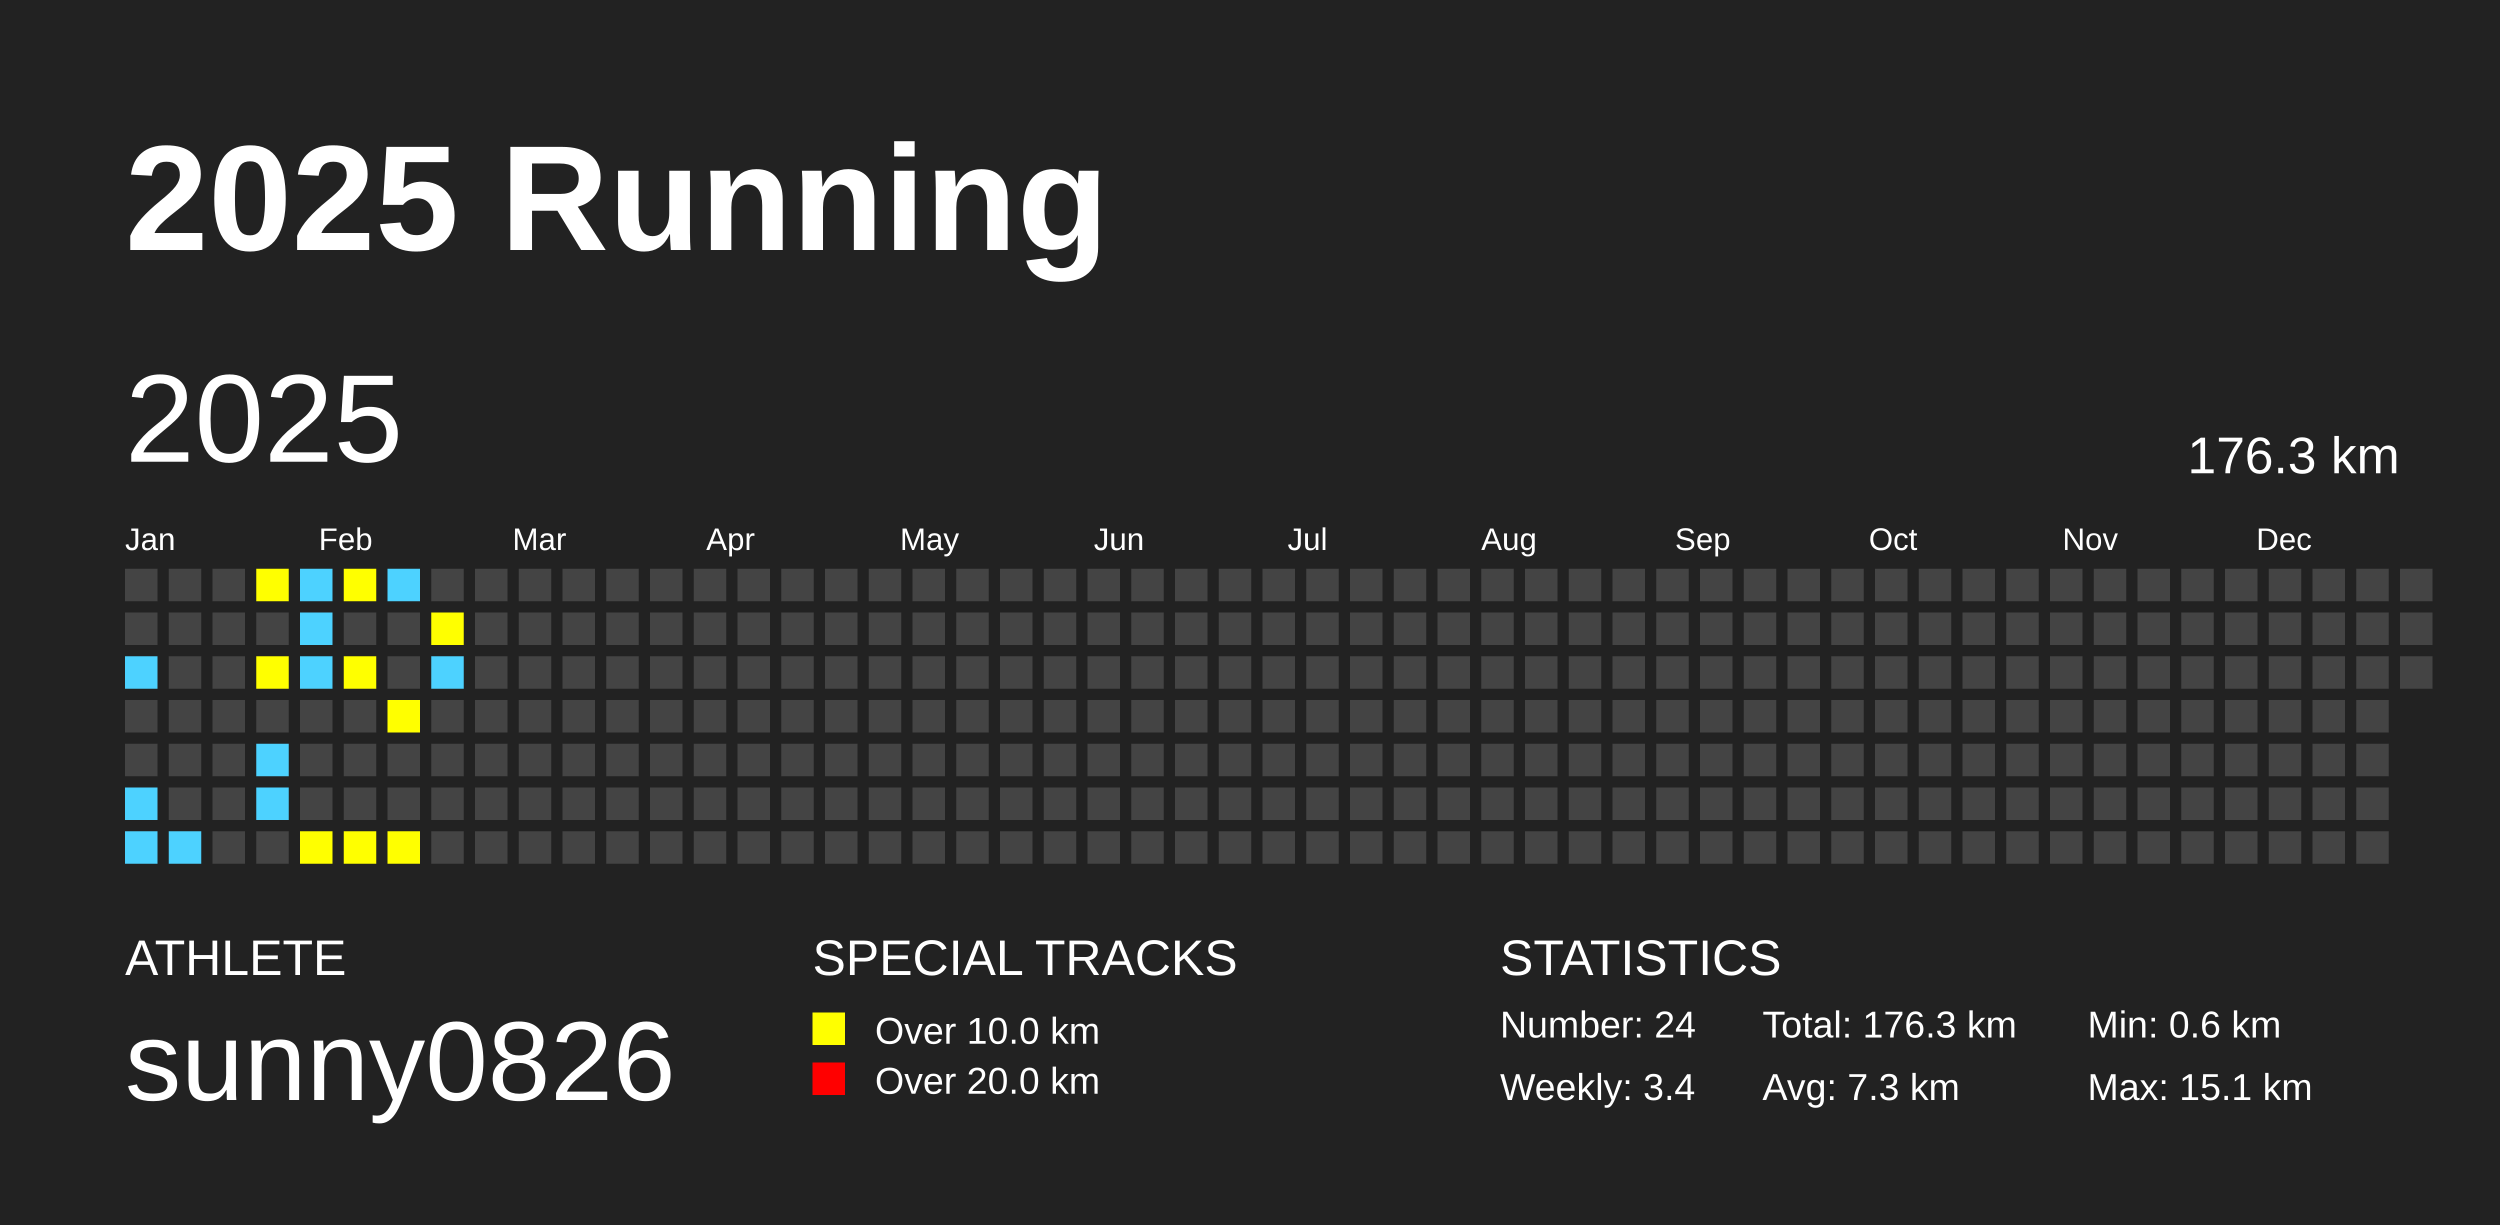
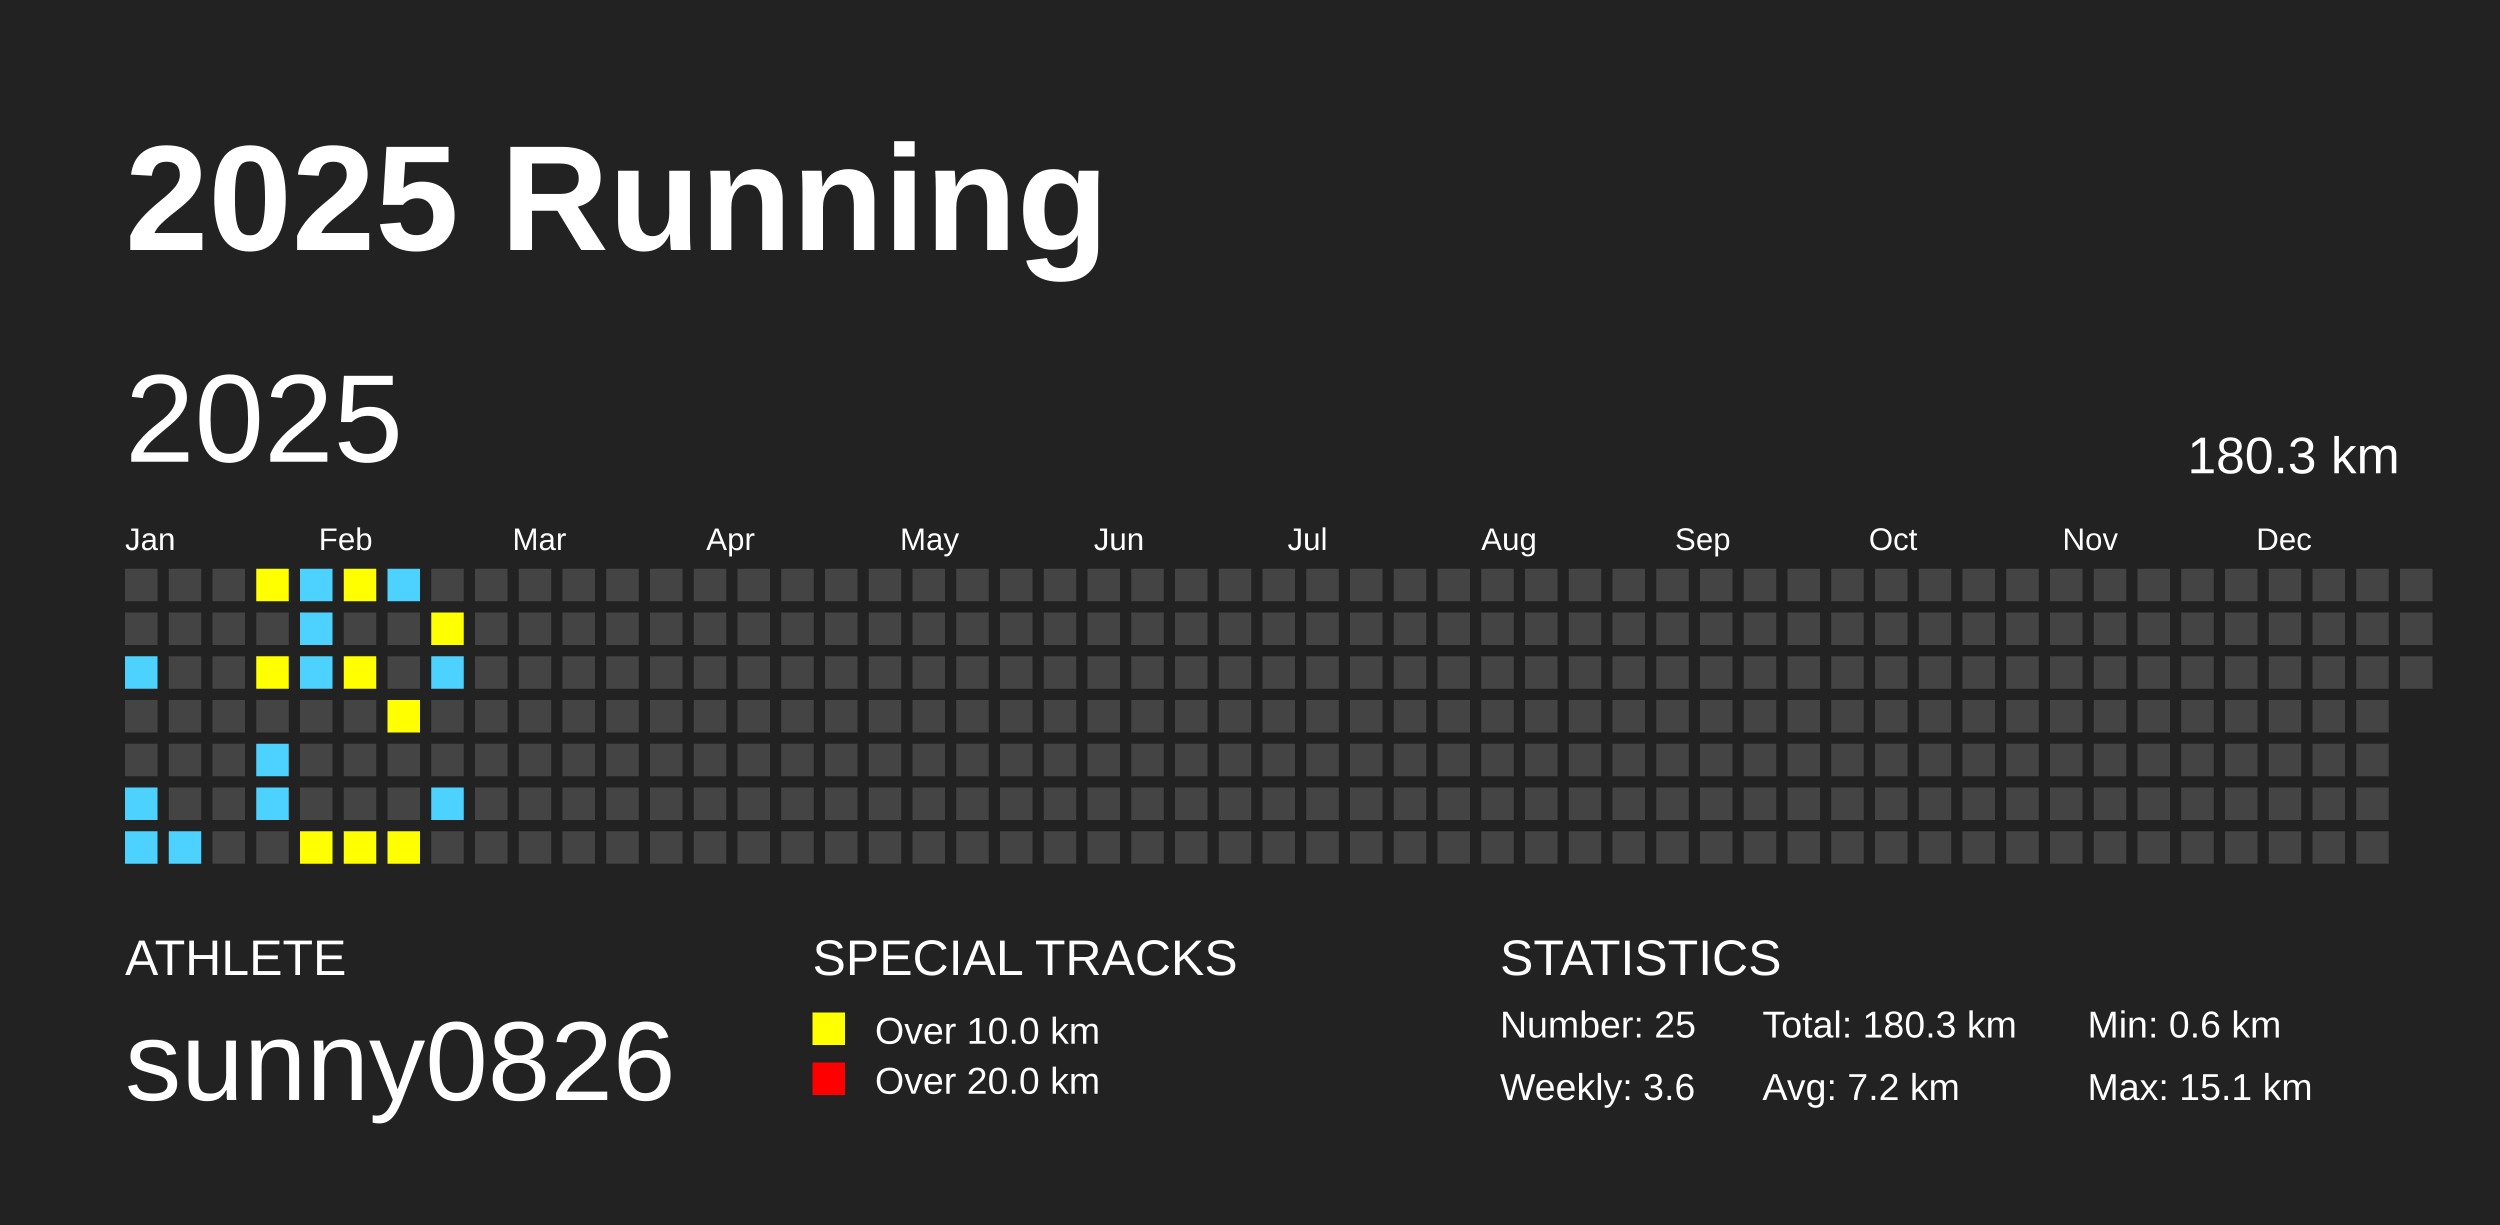
<svg xmlns="http://www.w3.org/2000/svg" baseProfile="full" height="98mm" version="1.1" viewBox="0,0,200,98" width="200mm">
  <defs />
  <rect fill="#222222" height="98" width="200" x="0" y="0" />
  <text fill="#FFFFFF" style="font-size:12px; font-family:Arial; font-weight:bold;" x="10" y="20">2025 Running</text>
  <text fill="#FFFFFF" style="font-size:4px; font-family:Arial" x="10" y="78">ATHLETE</text>
  <text fill="#FFFFFF" style="font-size:9px; font-family:Arial" x="10" y="88">sunny0826</text>
  <text fill="#FFFFFF" style="font-size:4px; font-family:Arial" x="65" y="78">SPECIAL TRACKS</text>
  <rect fill="yellow" height="2.6" width="2.6" x="65" y="81" />
  <text fill="#FFFFFF" style="font-size:3px; font-family:Arial" x="70" y="83.5">Over 10.0 km</text>
  <rect fill="red" height="2.6" width="2.6" x="65" y="85" />
  <text fill="#FFFFFF" style="font-size:3px; font-family:Arial" x="70" y="87.5">Over 20.0 km</text>
  <text fill="#FFFFFF" style="font-size:4px; font-family:Arial" x="120" y="78">STATISTICS</text>
-   <text fill="#FFFFFF" style="font-size:3px; font-family:Arial" x="120" y="83">Number: 24</text>
-   <text fill="#FFFFFF" style="font-size:3px; font-family:Arial" x="120" y="88">Weekly: 3.4</text>
-   <text fill="#FFFFFF" style="font-size:3px; font-family:Arial" x="141" y="83">Total: 176.3 km</text>
-   <text fill="#FFFFFF" style="font-size:3px; font-family:Arial" x="141" y="88">Avg: 7.3 km</text>
+   <text fill="#FFFFFF" style="font-size:3px; font-family:Arial" x="120" y="83">Number: 25</text>
+   <text fill="#FFFFFF" style="font-size:3px; font-family:Arial" x="120" y="88">Weekly: 3.6</text>
+   <text fill="#FFFFFF" style="font-size:3px; font-family:Arial" x="141" y="83">Total: 180.3 km</text>
+   <text fill="#FFFFFF" style="font-size:3px; font-family:Arial" x="141" y="88">Avg: 7.2 km</text>
  <text fill="#FFFFFF" style="font-size:3px; font-family:Arial" x="167" y="83">Min: 0.6 km</text>
  <text fill="#FFFFFF" style="font-size:3px; font-family:Arial" x="167" y="88">Max: 15.1 km</text>
  <text dominant-baseline="hanging" fill="#FFFFFF" style="font-size:10.0px; font-family:Arial;" x="10" y="30">2025</text>
-   <text dominant-baseline="hanging" fill="#FFFFFF" style="font-size:4.125px; font-family:Arial;" x="175" y="35">176.3 km</text>
+   <text dominant-baseline="hanging" fill="#FFFFFF" style="font-size:4.125px; font-family:Arial;" x="175" y="35">180.3 km</text>
  <text fill="#FFFFFF" style="font-size:2.5px; font-family:Arial" x="10.0" y="44">Jan</text>
  <text fill="#FFFFFF" style="font-size:2.5px; font-family:Arial" x="25.5" y="44">Feb</text>
  <text fill="#FFFFFF" style="font-size:2.5px; font-family:Arial" x="41.0" y="44">Mar</text>
  <text fill="#FFFFFF" style="font-size:2.5px; font-family:Arial" x="56.5" y="44">Apr</text>
  <text fill="#FFFFFF" style="font-size:2.5px; font-family:Arial" x="72.0" y="44">May</text>
  <text fill="#FFFFFF" style="font-size:2.5px; font-family:Arial" x="87.5" y="44">Jun</text>
  <text fill="#FFFFFF" style="font-size:2.5px; font-family:Arial" x="103.0" y="44">Jul</text>
  <text fill="#FFFFFF" style="font-size:2.5px; font-family:Arial" x="118.5" y="44">Aug</text>
  <text fill="#FFFFFF" style="font-size:2.5px; font-family:Arial" x="134.0" y="44">Sep</text>
  <text fill="#FFFFFF" style="font-size:2.5px; font-family:Arial" x="149.5" y="44">Oct</text>
  <text fill="#FFFFFF" style="font-size:2.5px; font-family:Arial" x="165.0" y="44">Nov</text>
  <text fill="#FFFFFF" style="font-size:2.5px; font-family:Arial" x="180.5" y="44">Dec</text>
  <rect fill="#444444" height="2.6" width="2.6" x="10.0" y="45.5" />
  <rect fill="#444444" height="2.6" width="2.6" x="10.0" y="49.0" />
  <rect fill="#4DD2FF" height="2.6" width="2.6" x="10.0" y="52.5" />
  <rect fill="#444444" height="2.6" width="2.6" x="10.0" y="56.0" />
  <rect fill="#444444" height="2.6" width="2.6" x="10.0" y="59.5" />
  <rect fill="#4DD2FF" height="2.6" width="2.6" x="10.0" y="63.0" />
  <rect fill="#4DD2FF" height="2.6" width="2.6" x="10.0" y="66.5" />
  <rect fill="#444444" height="2.6" width="2.6" x="13.5" y="45.5" />
  <rect fill="#444444" height="2.6" width="2.6" x="13.5" y="49.0" />
  <rect fill="#444444" height="2.6" width="2.6" x="13.5" y="52.5" />
  <rect fill="#444444" height="2.6" width="2.6" x="13.5" y="56.0" />
  <rect fill="#444444" height="2.6" width="2.6" x="13.5" y="59.5" />
  <rect fill="#444444" height="2.6" width="2.6" x="13.5" y="63.0" />
  <rect fill="#4DD2FF" height="2.6" width="2.6" x="13.5" y="66.5" />
  <rect fill="#444444" height="2.6" width="2.6" x="17.0" y="45.5" />
  <rect fill="#444444" height="2.6" width="2.6" x="17.0" y="49.0" />
  <rect fill="#444444" height="2.6" width="2.6" x="17.0" y="52.5" />
  <rect fill="#444444" height="2.6" width="2.6" x="17.0" y="56.0" />
  <rect fill="#444444" height="2.6" width="2.6" x="17.0" y="59.5" />
  <rect fill="#444444" height="2.6" width="2.6" x="17.0" y="63.0" />
  <rect fill="#444444" height="2.6" width="2.6" x="17.0" y="66.5" />
  <rect fill="yellow" height="2.6" width="2.6" x="20.5" y="45.5" />
  <rect fill="#444444" height="2.6" width="2.6" x="20.5" y="49.0" />
  <rect fill="yellow" height="2.6" width="2.6" x="20.5" y="52.5" />
  <rect fill="#444444" height="2.6" width="2.6" x="20.5" y="56.0" />
  <rect fill="#4DD2FF" height="2.6" width="2.6" x="20.5" y="59.5" />
  <rect fill="#4DD2FF" height="2.6" width="2.6" x="20.5" y="63.0" />
  <rect fill="#444444" height="2.6" width="2.6" x="20.5" y="66.5" />
  <rect fill="#4DD2FF" height="2.6" width="2.6" x="24.0" y="45.5" />
  <rect fill="#4DD2FF" height="2.6" width="2.6" x="24.0" y="49.0" />
  <rect fill="#4DD2FF" height="2.6" width="2.6" x="24.0" y="52.5" />
  <rect fill="#444444" height="2.6" width="2.6" x="24.0" y="56.0" />
  <rect fill="#444444" height="2.6" width="2.6" x="24.0" y="59.5" />
  <rect fill="#444444" height="2.6" width="2.6" x="24.0" y="63.0" />
  <rect fill="yellow" height="2.6" width="2.6" x="24.0" y="66.5" />
  <rect fill="yellow" height="2.6" width="2.6" x="27.5" y="45.5" />
  <rect fill="#444444" height="2.6" width="2.6" x="27.5" y="49.0" />
  <rect fill="yellow" height="2.6" width="2.6" x="27.5" y="52.5" />
  <rect fill="#444444" height="2.6" width="2.6" x="27.5" y="56.0" />
  <rect fill="#444444" height="2.6" width="2.6" x="27.5" y="59.5" />
  <rect fill="#444444" height="2.6" width="2.6" x="27.5" y="63.0" />
  <rect fill="yellow" height="2.6" width="2.6" x="27.5" y="66.5" />
  <rect fill="#4DD2FF" height="2.6" width="2.6" x="31.0" y="45.5" />
  <rect fill="#444444" height="2.6" width="2.6" x="31.0" y="49.0" />
  <rect fill="#444444" height="2.6" width="2.6" x="31.0" y="52.5" />
  <rect fill="yellow" height="2.6" width="2.6" x="31.0" y="56.0" />
  <rect fill="#444444" height="2.6" width="2.6" x="31.0" y="59.5" />
  <rect fill="#444444" height="2.6" width="2.6" x="31.0" y="63.0" />
  <rect fill="yellow" height="2.6" width="2.6" x="31.0" y="66.5" />
  <rect fill="#444444" height="2.6" width="2.6" x="34.5" y="45.5" />
  <rect fill="yellow" height="2.6" width="2.6" x="34.5" y="49.0" />
  <rect fill="#4DD2FF" height="2.6" width="2.6" x="34.5" y="52.5" />
  <rect fill="#444444" height="2.6" width="2.6" x="34.5" y="56.0" />
  <rect fill="#444444" height="2.6" width="2.6" x="34.5" y="59.5" />
-   <rect fill="#444444" height="2.6" width="2.6" x="34.5" y="63.0" />
+   <rect fill="#4DD2FF" height="2.6" width="2.6" x="34.5" y="63.0" />
  <rect fill="#444444" height="2.6" width="2.6" x="34.5" y="66.5" />
  <rect fill="#444444" height="2.6" width="2.6" x="38.0" y="45.5" />
  <rect fill="#444444" height="2.6" width="2.6" x="38.0" y="49.0" />
  <rect fill="#444444" height="2.6" width="2.6" x="38.0" y="52.5" />
  <rect fill="#444444" height="2.6" width="2.6" x="38.0" y="56.0" />
  <rect fill="#444444" height="2.6" width="2.6" x="38.0" y="59.5" />
  <rect fill="#444444" height="2.6" width="2.6" x="38.0" y="63.0" />
  <rect fill="#444444" height="2.6" width="2.6" x="38.0" y="66.5" />
  <rect fill="#444444" height="2.6" width="2.6" x="41.5" y="45.5" />
  <rect fill="#444444" height="2.6" width="2.6" x="41.5" y="49.0" />
  <rect fill="#444444" height="2.6" width="2.6" x="41.5" y="52.5" />
  <rect fill="#444444" height="2.6" width="2.6" x="41.5" y="56.0" />
  <rect fill="#444444" height="2.6" width="2.6" x="41.5" y="59.5" />
  <rect fill="#444444" height="2.6" width="2.6" x="41.5" y="63.0" />
  <rect fill="#444444" height="2.6" width="2.6" x="41.5" y="66.5" />
  <rect fill="#444444" height="2.6" width="2.6" x="45.0" y="45.5" />
  <rect fill="#444444" height="2.6" width="2.6" x="45.0" y="49.0" />
  <rect fill="#444444" height="2.6" width="2.6" x="45.0" y="52.5" />
  <rect fill="#444444" height="2.6" width="2.6" x="45.0" y="56.0" />
  <rect fill="#444444" height="2.6" width="2.6" x="45.0" y="59.5" />
  <rect fill="#444444" height="2.6" width="2.6" x="45.0" y="63.0" />
  <rect fill="#444444" height="2.6" width="2.6" x="45.0" y="66.5" />
  <rect fill="#444444" height="2.6" width="2.6" x="48.5" y="45.5" />
  <rect fill="#444444" height="2.6" width="2.6" x="48.5" y="49.0" />
  <rect fill="#444444" height="2.6" width="2.6" x="48.5" y="52.5" />
  <rect fill="#444444" height="2.6" width="2.6" x="48.5" y="56.0" />
  <rect fill="#444444" height="2.6" width="2.6" x="48.5" y="59.5" />
  <rect fill="#444444" height="2.6" width="2.6" x="48.5" y="63.0" />
  <rect fill="#444444" height="2.6" width="2.6" x="48.5" y="66.5" />
  <rect fill="#444444" height="2.6" width="2.6" x="52.0" y="45.5" />
  <rect fill="#444444" height="2.6" width="2.6" x="52.0" y="49.0" />
  <rect fill="#444444" height="2.6" width="2.6" x="52.0" y="52.5" />
  <rect fill="#444444" height="2.6" width="2.6" x="52.0" y="56.0" />
  <rect fill="#444444" height="2.6" width="2.6" x="52.0" y="59.5" />
  <rect fill="#444444" height="2.6" width="2.6" x="52.0" y="63.0" />
  <rect fill="#444444" height="2.6" width="2.6" x="52.0" y="66.5" />
  <rect fill="#444444" height="2.6" width="2.6" x="55.5" y="45.5" />
  <rect fill="#444444" height="2.6" width="2.6" x="55.5" y="49.0" />
  <rect fill="#444444" height="2.6" width="2.6" x="55.5" y="52.5" />
  <rect fill="#444444" height="2.6" width="2.6" x="55.5" y="56.0" />
  <rect fill="#444444" height="2.6" width="2.6" x="55.5" y="59.5" />
  <rect fill="#444444" height="2.6" width="2.6" x="55.5" y="63.0" />
  <rect fill="#444444" height="2.6" width="2.6" x="55.5" y="66.5" />
  <rect fill="#444444" height="2.6" width="2.6" x="59.0" y="45.5" />
  <rect fill="#444444" height="2.6" width="2.6" x="59.0" y="49.0" />
  <rect fill="#444444" height="2.6" width="2.6" x="59.0" y="52.5" />
  <rect fill="#444444" height="2.6" width="2.6" x="59.0" y="56.0" />
  <rect fill="#444444" height="2.6" width="2.6" x="59.0" y="59.5" />
  <rect fill="#444444" height="2.6" width="2.6" x="59.0" y="63.0" />
  <rect fill="#444444" height="2.6" width="2.6" x="59.0" y="66.5" />
  <rect fill="#444444" height="2.6" width="2.6" x="62.5" y="45.5" />
  <rect fill="#444444" height="2.6" width="2.6" x="62.5" y="49.0" />
  <rect fill="#444444" height="2.6" width="2.6" x="62.5" y="52.5" />
  <rect fill="#444444" height="2.6" width="2.6" x="62.5" y="56.0" />
  <rect fill="#444444" height="2.6" width="2.6" x="62.5" y="59.5" />
  <rect fill="#444444" height="2.6" width="2.6" x="62.5" y="63.0" />
  <rect fill="#444444" height="2.6" width="2.6" x="62.5" y="66.5" />
  <rect fill="#444444" height="2.6" width="2.6" x="66.0" y="45.5" />
  <rect fill="#444444" height="2.6" width="2.6" x="66.0" y="49.0" />
  <rect fill="#444444" height="2.6" width="2.6" x="66.0" y="52.5" />
  <rect fill="#444444" height="2.6" width="2.6" x="66.0" y="56.0" />
  <rect fill="#444444" height="2.6" width="2.6" x="66.0" y="59.5" />
  <rect fill="#444444" height="2.6" width="2.6" x="66.0" y="63.0" />
  <rect fill="#444444" height="2.6" width="2.6" x="66.0" y="66.5" />
  <rect fill="#444444" height="2.6" width="2.6" x="69.5" y="45.5" />
  <rect fill="#444444" height="2.6" width="2.6" x="69.5" y="49.0" />
  <rect fill="#444444" height="2.6" width="2.6" x="69.5" y="52.5" />
  <rect fill="#444444" height="2.6" width="2.6" x="69.5" y="56.0" />
  <rect fill="#444444" height="2.6" width="2.6" x="69.5" y="59.5" />
  <rect fill="#444444" height="2.6" width="2.6" x="69.5" y="63.0" />
  <rect fill="#444444" height="2.6" width="2.6" x="69.5" y="66.5" />
  <rect fill="#444444" height="2.6" width="2.6" x="73.0" y="45.5" />
  <rect fill="#444444" height="2.6" width="2.6" x="73.0" y="49.0" />
  <rect fill="#444444" height="2.6" width="2.6" x="73.0" y="52.5" />
  <rect fill="#444444" height="2.6" width="2.6" x="73.0" y="56.0" />
  <rect fill="#444444" height="2.6" width="2.6" x="73.0" y="59.5" />
  <rect fill="#444444" height="2.6" width="2.6" x="73.0" y="63.0" />
  <rect fill="#444444" height="2.6" width="2.6" x="73.0" y="66.5" />
  <rect fill="#444444" height="2.6" width="2.6" x="76.5" y="45.5" />
  <rect fill="#444444" height="2.6" width="2.6" x="76.5" y="49.0" />
  <rect fill="#444444" height="2.6" width="2.6" x="76.5" y="52.5" />
  <rect fill="#444444" height="2.6" width="2.6" x="76.5" y="56.0" />
  <rect fill="#444444" height="2.6" width="2.6" x="76.5" y="59.5" />
  <rect fill="#444444" height="2.6" width="2.6" x="76.5" y="63.0" />
  <rect fill="#444444" height="2.6" width="2.6" x="76.5" y="66.5" />
  <rect fill="#444444" height="2.6" width="2.6" x="80.0" y="45.5" />
  <rect fill="#444444" height="2.6" width="2.6" x="80.0" y="49.0" />
  <rect fill="#444444" height="2.6" width="2.6" x="80.0" y="52.5" />
  <rect fill="#444444" height="2.6" width="2.6" x="80.0" y="56.0" />
  <rect fill="#444444" height="2.6" width="2.6" x="80.0" y="59.5" />
  <rect fill="#444444" height="2.6" width="2.6" x="80.0" y="63.0" />
  <rect fill="#444444" height="2.6" width="2.6" x="80.0" y="66.5" />
  <rect fill="#444444" height="2.6" width="2.6" x="83.5" y="45.5" />
  <rect fill="#444444" height="2.6" width="2.6" x="83.5" y="49.0" />
  <rect fill="#444444" height="2.6" width="2.6" x="83.5" y="52.5" />
  <rect fill="#444444" height="2.6" width="2.6" x="83.5" y="56.0" />
  <rect fill="#444444" height="2.6" width="2.6" x="83.5" y="59.5" />
  <rect fill="#444444" height="2.6" width="2.6" x="83.5" y="63.0" />
  <rect fill="#444444" height="2.6" width="2.6" x="83.5" y="66.5" />
  <rect fill="#444444" height="2.6" width="2.6" x="87.0" y="45.5" />
  <rect fill="#444444" height="2.6" width="2.6" x="87.0" y="49.0" />
  <rect fill="#444444" height="2.6" width="2.6" x="87.0" y="52.5" />
  <rect fill="#444444" height="2.6" width="2.6" x="87.0" y="56.0" />
  <rect fill="#444444" height="2.6" width="2.6" x="87.0" y="59.5" />
  <rect fill="#444444" height="2.6" width="2.6" x="87.0" y="63.0" />
  <rect fill="#444444" height="2.6" width="2.6" x="87.0" y="66.5" />
  <rect fill="#444444" height="2.6" width="2.6" x="90.5" y="45.5" />
  <rect fill="#444444" height="2.6" width="2.6" x="90.5" y="49.0" />
  <rect fill="#444444" height="2.6" width="2.6" x="90.5" y="52.5" />
  <rect fill="#444444" height="2.6" width="2.6" x="90.5" y="56.0" />
  <rect fill="#444444" height="2.6" width="2.6" x="90.5" y="59.5" />
  <rect fill="#444444" height="2.6" width="2.6" x="90.5" y="63.0" />
  <rect fill="#444444" height="2.6" width="2.6" x="90.5" y="66.5" />
  <rect fill="#444444" height="2.6" width="2.6" x="94.0" y="45.5" />
  <rect fill="#444444" height="2.6" width="2.6" x="94.0" y="49.0" />
  <rect fill="#444444" height="2.6" width="2.6" x="94.0" y="52.5" />
  <rect fill="#444444" height="2.6" width="2.6" x="94.0" y="56.0" />
  <rect fill="#444444" height="2.6" width="2.6" x="94.0" y="59.5" />
  <rect fill="#444444" height="2.6" width="2.6" x="94.0" y="63.0" />
  <rect fill="#444444" height="2.6" width="2.6" x="94.0" y="66.5" />
  <rect fill="#444444" height="2.6" width="2.6" x="97.5" y="45.5" />
  <rect fill="#444444" height="2.6" width="2.6" x="97.5" y="49.0" />
  <rect fill="#444444" height="2.6" width="2.6" x="97.5" y="52.5" />
  <rect fill="#444444" height="2.6" width="2.6" x="97.5" y="56.0" />
  <rect fill="#444444" height="2.6" width="2.6" x="97.5" y="59.5" />
  <rect fill="#444444" height="2.6" width="2.6" x="97.5" y="63.0" />
  <rect fill="#444444" height="2.6" width="2.6" x="97.5" y="66.5" />
  <rect fill="#444444" height="2.6" width="2.6" x="101.0" y="45.5" />
  <rect fill="#444444" height="2.6" width="2.6" x="101.0" y="49.0" />
  <rect fill="#444444" height="2.6" width="2.6" x="101.0" y="52.5" />
  <rect fill="#444444" height="2.6" width="2.6" x="101.0" y="56.0" />
  <rect fill="#444444" height="2.6" width="2.6" x="101.0" y="59.5" />
  <rect fill="#444444" height="2.6" width="2.6" x="101.0" y="63.0" />
  <rect fill="#444444" height="2.6" width="2.6" x="101.0" y="66.5" />
  <rect fill="#444444" height="2.6" width="2.6" x="104.5" y="45.5" />
  <rect fill="#444444" height="2.6" width="2.6" x="104.5" y="49.0" />
  <rect fill="#444444" height="2.6" width="2.6" x="104.5" y="52.5" />
  <rect fill="#444444" height="2.6" width="2.6" x="104.5" y="56.0" />
  <rect fill="#444444" height="2.6" width="2.6" x="104.5" y="59.5" />
  <rect fill="#444444" height="2.6" width="2.6" x="104.5" y="63.0" />
  <rect fill="#444444" height="2.6" width="2.6" x="104.5" y="66.5" />
  <rect fill="#444444" height="2.6" width="2.6" x="108.0" y="45.5" />
  <rect fill="#444444" height="2.6" width="2.6" x="108.0" y="49.0" />
  <rect fill="#444444" height="2.6" width="2.6" x="108.0" y="52.5" />
  <rect fill="#444444" height="2.6" width="2.6" x="108.0" y="56.0" />
  <rect fill="#444444" height="2.6" width="2.6" x="108.0" y="59.5" />
  <rect fill="#444444" height="2.6" width="2.6" x="108.0" y="63.0" />
  <rect fill="#444444" height="2.6" width="2.6" x="108.0" y="66.5" />
  <rect fill="#444444" height="2.6" width="2.6" x="111.5" y="45.5" />
  <rect fill="#444444" height="2.6" width="2.6" x="111.5" y="49.0" />
  <rect fill="#444444" height="2.6" width="2.6" x="111.5" y="52.5" />
  <rect fill="#444444" height="2.6" width="2.6" x="111.5" y="56.0" />
  <rect fill="#444444" height="2.6" width="2.6" x="111.5" y="59.5" />
  <rect fill="#444444" height="2.6" width="2.6" x="111.5" y="63.0" />
  <rect fill="#444444" height="2.6" width="2.6" x="111.5" y="66.5" />
  <rect fill="#444444" height="2.6" width="2.6" x="115.0" y="45.5" />
  <rect fill="#444444" height="2.6" width="2.6" x="115.0" y="49.0" />
  <rect fill="#444444" height="2.6" width="2.6" x="115.0" y="52.5" />
  <rect fill="#444444" height="2.6" width="2.6" x="115.0" y="56.0" />
  <rect fill="#444444" height="2.6" width="2.6" x="115.0" y="59.5" />
  <rect fill="#444444" height="2.6" width="2.6" x="115.0" y="63.0" />
  <rect fill="#444444" height="2.6" width="2.6" x="115.0" y="66.5" />
  <rect fill="#444444" height="2.6" width="2.6" x="118.5" y="45.5" />
  <rect fill="#444444" height="2.6" width="2.6" x="118.5" y="49.0" />
  <rect fill="#444444" height="2.6" width="2.6" x="118.5" y="52.5" />
  <rect fill="#444444" height="2.6" width="2.6" x="118.5" y="56.0" />
  <rect fill="#444444" height="2.6" width="2.6" x="118.5" y="59.5" />
  <rect fill="#444444" height="2.6" width="2.6" x="118.5" y="63.0" />
  <rect fill="#444444" height="2.6" width="2.6" x="118.5" y="66.5" />
  <rect fill="#444444" height="2.6" width="2.6" x="122.0" y="45.5" />
  <rect fill="#444444" height="2.6" width="2.6" x="122.0" y="49.0" />
  <rect fill="#444444" height="2.6" width="2.6" x="122.0" y="52.5" />
  <rect fill="#444444" height="2.6" width="2.6" x="122.0" y="56.0" />
  <rect fill="#444444" height="2.6" width="2.6" x="122.0" y="59.5" />
  <rect fill="#444444" height="2.6" width="2.6" x="122.0" y="63.0" />
  <rect fill="#444444" height="2.6" width="2.6" x="122.0" y="66.5" />
  <rect fill="#444444" height="2.6" width="2.6" x="125.5" y="45.5" />
  <rect fill="#444444" height="2.6" width="2.6" x="125.5" y="49.0" />
  <rect fill="#444444" height="2.6" width="2.6" x="125.5" y="52.5" />
  <rect fill="#444444" height="2.6" width="2.6" x="125.5" y="56.0" />
  <rect fill="#444444" height="2.6" width="2.6" x="125.5" y="59.5" />
  <rect fill="#444444" height="2.6" width="2.6" x="125.5" y="63.0" />
  <rect fill="#444444" height="2.6" width="2.6" x="125.5" y="66.5" />
  <rect fill="#444444" height="2.6" width="2.6" x="129.0" y="45.5" />
  <rect fill="#444444" height="2.6" width="2.6" x="129.0" y="49.0" />
  <rect fill="#444444" height="2.6" width="2.6" x="129.0" y="52.5" />
  <rect fill="#444444" height="2.6" width="2.6" x="129.0" y="56.0" />
  <rect fill="#444444" height="2.6" width="2.6" x="129.0" y="59.5" />
  <rect fill="#444444" height="2.6" width="2.6" x="129.0" y="63.0" />
  <rect fill="#444444" height="2.6" width="2.6" x="129.0" y="66.5" />
  <rect fill="#444444" height="2.6" width="2.6" x="132.5" y="45.5" />
  <rect fill="#444444" height="2.6" width="2.6" x="132.5" y="49.0" />
  <rect fill="#444444" height="2.6" width="2.6" x="132.5" y="52.5" />
  <rect fill="#444444" height="2.6" width="2.6" x="132.5" y="56.0" />
  <rect fill="#444444" height="2.6" width="2.6" x="132.5" y="59.5" />
  <rect fill="#444444" height="2.6" width="2.6" x="132.5" y="63.0" />
  <rect fill="#444444" height="2.6" width="2.6" x="132.5" y="66.5" />
  <rect fill="#444444" height="2.6" width="2.6" x="136.0" y="45.5" />
  <rect fill="#444444" height="2.6" width="2.6" x="136.0" y="49.0" />
  <rect fill="#444444" height="2.6" width="2.6" x="136.0" y="52.5" />
  <rect fill="#444444" height="2.6" width="2.6" x="136.0" y="56.0" />
  <rect fill="#444444" height="2.6" width="2.6" x="136.0" y="59.5" />
  <rect fill="#444444" height="2.6" width="2.6" x="136.0" y="63.0" />
  <rect fill="#444444" height="2.6" width="2.6" x="136.0" y="66.5" />
  <rect fill="#444444" height="2.6" width="2.6" x="139.5" y="45.5" />
  <rect fill="#444444" height="2.6" width="2.6" x="139.5" y="49.0" />
  <rect fill="#444444" height="2.6" width="2.6" x="139.5" y="52.5" />
  <rect fill="#444444" height="2.6" width="2.6" x="139.5" y="56.0" />
  <rect fill="#444444" height="2.6" width="2.6" x="139.5" y="59.5" />
  <rect fill="#444444" height="2.6" width="2.6" x="139.5" y="63.0" />
  <rect fill="#444444" height="2.6" width="2.6" x="139.5" y="66.5" />
  <rect fill="#444444" height="2.6" width="2.6" x="143.0" y="45.5" />
  <rect fill="#444444" height="2.6" width="2.6" x="143.0" y="49.0" />
  <rect fill="#444444" height="2.6" width="2.6" x="143.0" y="52.5" />
  <rect fill="#444444" height="2.6" width="2.6" x="143.0" y="56.0" />
  <rect fill="#444444" height="2.6" width="2.6" x="143.0" y="59.5" />
  <rect fill="#444444" height="2.6" width="2.6" x="143.0" y="63.0" />
  <rect fill="#444444" height="2.6" width="2.6" x="143.0" y="66.5" />
  <rect fill="#444444" height="2.6" width="2.6" x="146.5" y="45.5" />
  <rect fill="#444444" height="2.6" width="2.6" x="146.5" y="49.0" />
  <rect fill="#444444" height="2.6" width="2.6" x="146.5" y="52.5" />
  <rect fill="#444444" height="2.6" width="2.6" x="146.5" y="56.0" />
  <rect fill="#444444" height="2.6" width="2.6" x="146.5" y="59.5" />
  <rect fill="#444444" height="2.6" width="2.6" x="146.5" y="63.0" />
  <rect fill="#444444" height="2.6" width="2.6" x="146.5" y="66.5" />
  <rect fill="#444444" height="2.6" width="2.6" x="150.0" y="45.5" />
  <rect fill="#444444" height="2.6" width="2.6" x="150.0" y="49.0" />
  <rect fill="#444444" height="2.6" width="2.6" x="150.0" y="52.5" />
  <rect fill="#444444" height="2.6" width="2.6" x="150.0" y="56.0" />
  <rect fill="#444444" height="2.6" width="2.6" x="150.0" y="59.5" />
  <rect fill="#444444" height="2.6" width="2.6" x="150.0" y="63.0" />
  <rect fill="#444444" height="2.6" width="2.6" x="150.0" y="66.5" />
  <rect fill="#444444" height="2.6" width="2.6" x="153.5" y="45.5" />
  <rect fill="#444444" height="2.6" width="2.6" x="153.5" y="49.0" />
  <rect fill="#444444" height="2.6" width="2.6" x="153.5" y="52.5" />
  <rect fill="#444444" height="2.6" width="2.6" x="153.5" y="56.0" />
  <rect fill="#444444" height="2.6" width="2.6" x="153.5" y="59.5" />
  <rect fill="#444444" height="2.6" width="2.6" x="153.5" y="63.0" />
  <rect fill="#444444" height="2.6" width="2.6" x="153.5" y="66.5" />
  <rect fill="#444444" height="2.6" width="2.6" x="157.0" y="45.5" />
  <rect fill="#444444" height="2.6" width="2.6" x="157.0" y="49.0" />
  <rect fill="#444444" height="2.6" width="2.6" x="157.0" y="52.5" />
  <rect fill="#444444" height="2.6" width="2.6" x="157.0" y="56.0" />
  <rect fill="#444444" height="2.6" width="2.6" x="157.0" y="59.5" />
  <rect fill="#444444" height="2.6" width="2.6" x="157.0" y="63.0" />
  <rect fill="#444444" height="2.6" width="2.6" x="157.0" y="66.5" />
  <rect fill="#444444" height="2.6" width="2.6" x="160.5" y="45.5" />
  <rect fill="#444444" height="2.6" width="2.6" x="160.5" y="49.0" />
  <rect fill="#444444" height="2.6" width="2.6" x="160.5" y="52.5" />
  <rect fill="#444444" height="2.6" width="2.6" x="160.5" y="56.0" />
  <rect fill="#444444" height="2.6" width="2.6" x="160.5" y="59.5" />
  <rect fill="#444444" height="2.6" width="2.6" x="160.5" y="63.0" />
  <rect fill="#444444" height="2.6" width="2.6" x="160.5" y="66.5" />
  <rect fill="#444444" height="2.6" width="2.6" x="164.0" y="45.5" />
  <rect fill="#444444" height="2.6" width="2.6" x="164.0" y="49.0" />
  <rect fill="#444444" height="2.6" width="2.6" x="164.0" y="52.5" />
  <rect fill="#444444" height="2.6" width="2.6" x="164.0" y="56.0" />
  <rect fill="#444444" height="2.6" width="2.6" x="164.0" y="59.5" />
  <rect fill="#444444" height="2.6" width="2.6" x="164.0" y="63.0" />
  <rect fill="#444444" height="2.6" width="2.6" x="164.0" y="66.5" />
  <rect fill="#444444" height="2.6" width="2.6" x="167.5" y="45.5" />
  <rect fill="#444444" height="2.6" width="2.6" x="167.5" y="49.0" />
  <rect fill="#444444" height="2.6" width="2.6" x="167.5" y="52.5" />
  <rect fill="#444444" height="2.6" width="2.6" x="167.5" y="56.0" />
  <rect fill="#444444" height="2.6" width="2.6" x="167.5" y="59.5" />
  <rect fill="#444444" height="2.6" width="2.6" x="167.5" y="63.0" />
  <rect fill="#444444" height="2.6" width="2.6" x="167.5" y="66.5" />
  <rect fill="#444444" height="2.6" width="2.6" x="171.0" y="45.5" />
  <rect fill="#444444" height="2.6" width="2.6" x="171.0" y="49.0" />
  <rect fill="#444444" height="2.6" width="2.6" x="171.0" y="52.5" />
  <rect fill="#444444" height="2.6" width="2.6" x="171.0" y="56.0" />
  <rect fill="#444444" height="2.6" width="2.6" x="171.0" y="59.5" />
  <rect fill="#444444" height="2.6" width="2.6" x="171.0" y="63.0" />
  <rect fill="#444444" height="2.6" width="2.6" x="171.0" y="66.5" />
  <rect fill="#444444" height="2.6" width="2.6" x="174.5" y="45.5" />
  <rect fill="#444444" height="2.6" width="2.6" x="174.5" y="49.0" />
  <rect fill="#444444" height="2.6" width="2.6" x="174.5" y="52.5" />
  <rect fill="#444444" height="2.6" width="2.6" x="174.5" y="56.0" />
  <rect fill="#444444" height="2.6" width="2.6" x="174.5" y="59.5" />
  <rect fill="#444444" height="2.6" width="2.6" x="174.5" y="63.0" />
  <rect fill="#444444" height="2.6" width="2.6" x="174.5" y="66.5" />
  <rect fill="#444444" height="2.6" width="2.6" x="178.0" y="45.5" />
  <rect fill="#444444" height="2.6" width="2.6" x="178.0" y="49.0" />
  <rect fill="#444444" height="2.6" width="2.6" x="178.0" y="52.5" />
  <rect fill="#444444" height="2.6" width="2.6" x="178.0" y="56.0" />
  <rect fill="#444444" height="2.6" width="2.6" x="178.0" y="59.5" />
  <rect fill="#444444" height="2.6" width="2.6" x="178.0" y="63.0" />
  <rect fill="#444444" height="2.6" width="2.6" x="178.0" y="66.5" />
  <rect fill="#444444" height="2.6" width="2.6" x="181.5" y="45.5" />
  <rect fill="#444444" height="2.6" width="2.6" x="181.5" y="49.0" />
  <rect fill="#444444" height="2.6" width="2.6" x="181.5" y="52.5" />
  <rect fill="#444444" height="2.6" width="2.6" x="181.5" y="56.0" />
  <rect fill="#444444" height="2.6" width="2.6" x="181.5" y="59.5" />
  <rect fill="#444444" height="2.6" width="2.6" x="181.5" y="63.0" />
  <rect fill="#444444" height="2.6" width="2.6" x="181.5" y="66.5" />
  <rect fill="#444444" height="2.6" width="2.6" x="185.0" y="45.5" />
  <rect fill="#444444" height="2.6" width="2.6" x="185.0" y="49.0" />
  <rect fill="#444444" height="2.6" width="2.6" x="185.0" y="52.5" />
  <rect fill="#444444" height="2.6" width="2.6" x="185.0" y="56.0" />
  <rect fill="#444444" height="2.6" width="2.6" x="185.0" y="59.5" />
  <rect fill="#444444" height="2.6" width="2.6" x="185.0" y="63.0" />
  <rect fill="#444444" height="2.6" width="2.6" x="185.0" y="66.5" />
  <rect fill="#444444" height="2.6" width="2.6" x="188.5" y="45.5" />
  <rect fill="#444444" height="2.6" width="2.6" x="188.5" y="49.0" />
  <rect fill="#444444" height="2.6" width="2.6" x="188.5" y="52.5" />
  <rect fill="#444444" height="2.6" width="2.6" x="188.5" y="56.0" />
  <rect fill="#444444" height="2.6" width="2.6" x="188.5" y="59.5" />
  <rect fill="#444444" height="2.6" width="2.6" x="188.5" y="63.0" />
  <rect fill="#444444" height="2.6" width="2.6" x="188.5" y="66.5" />
  <rect fill="#444444" height="2.6" width="2.6" x="192.0" y="45.5" />
  <rect fill="#444444" height="2.6" width="2.6" x="192.0" y="49.0" />
  <rect fill="#444444" height="2.6" width="2.6" x="192.0" y="52.5" />
</svg>
